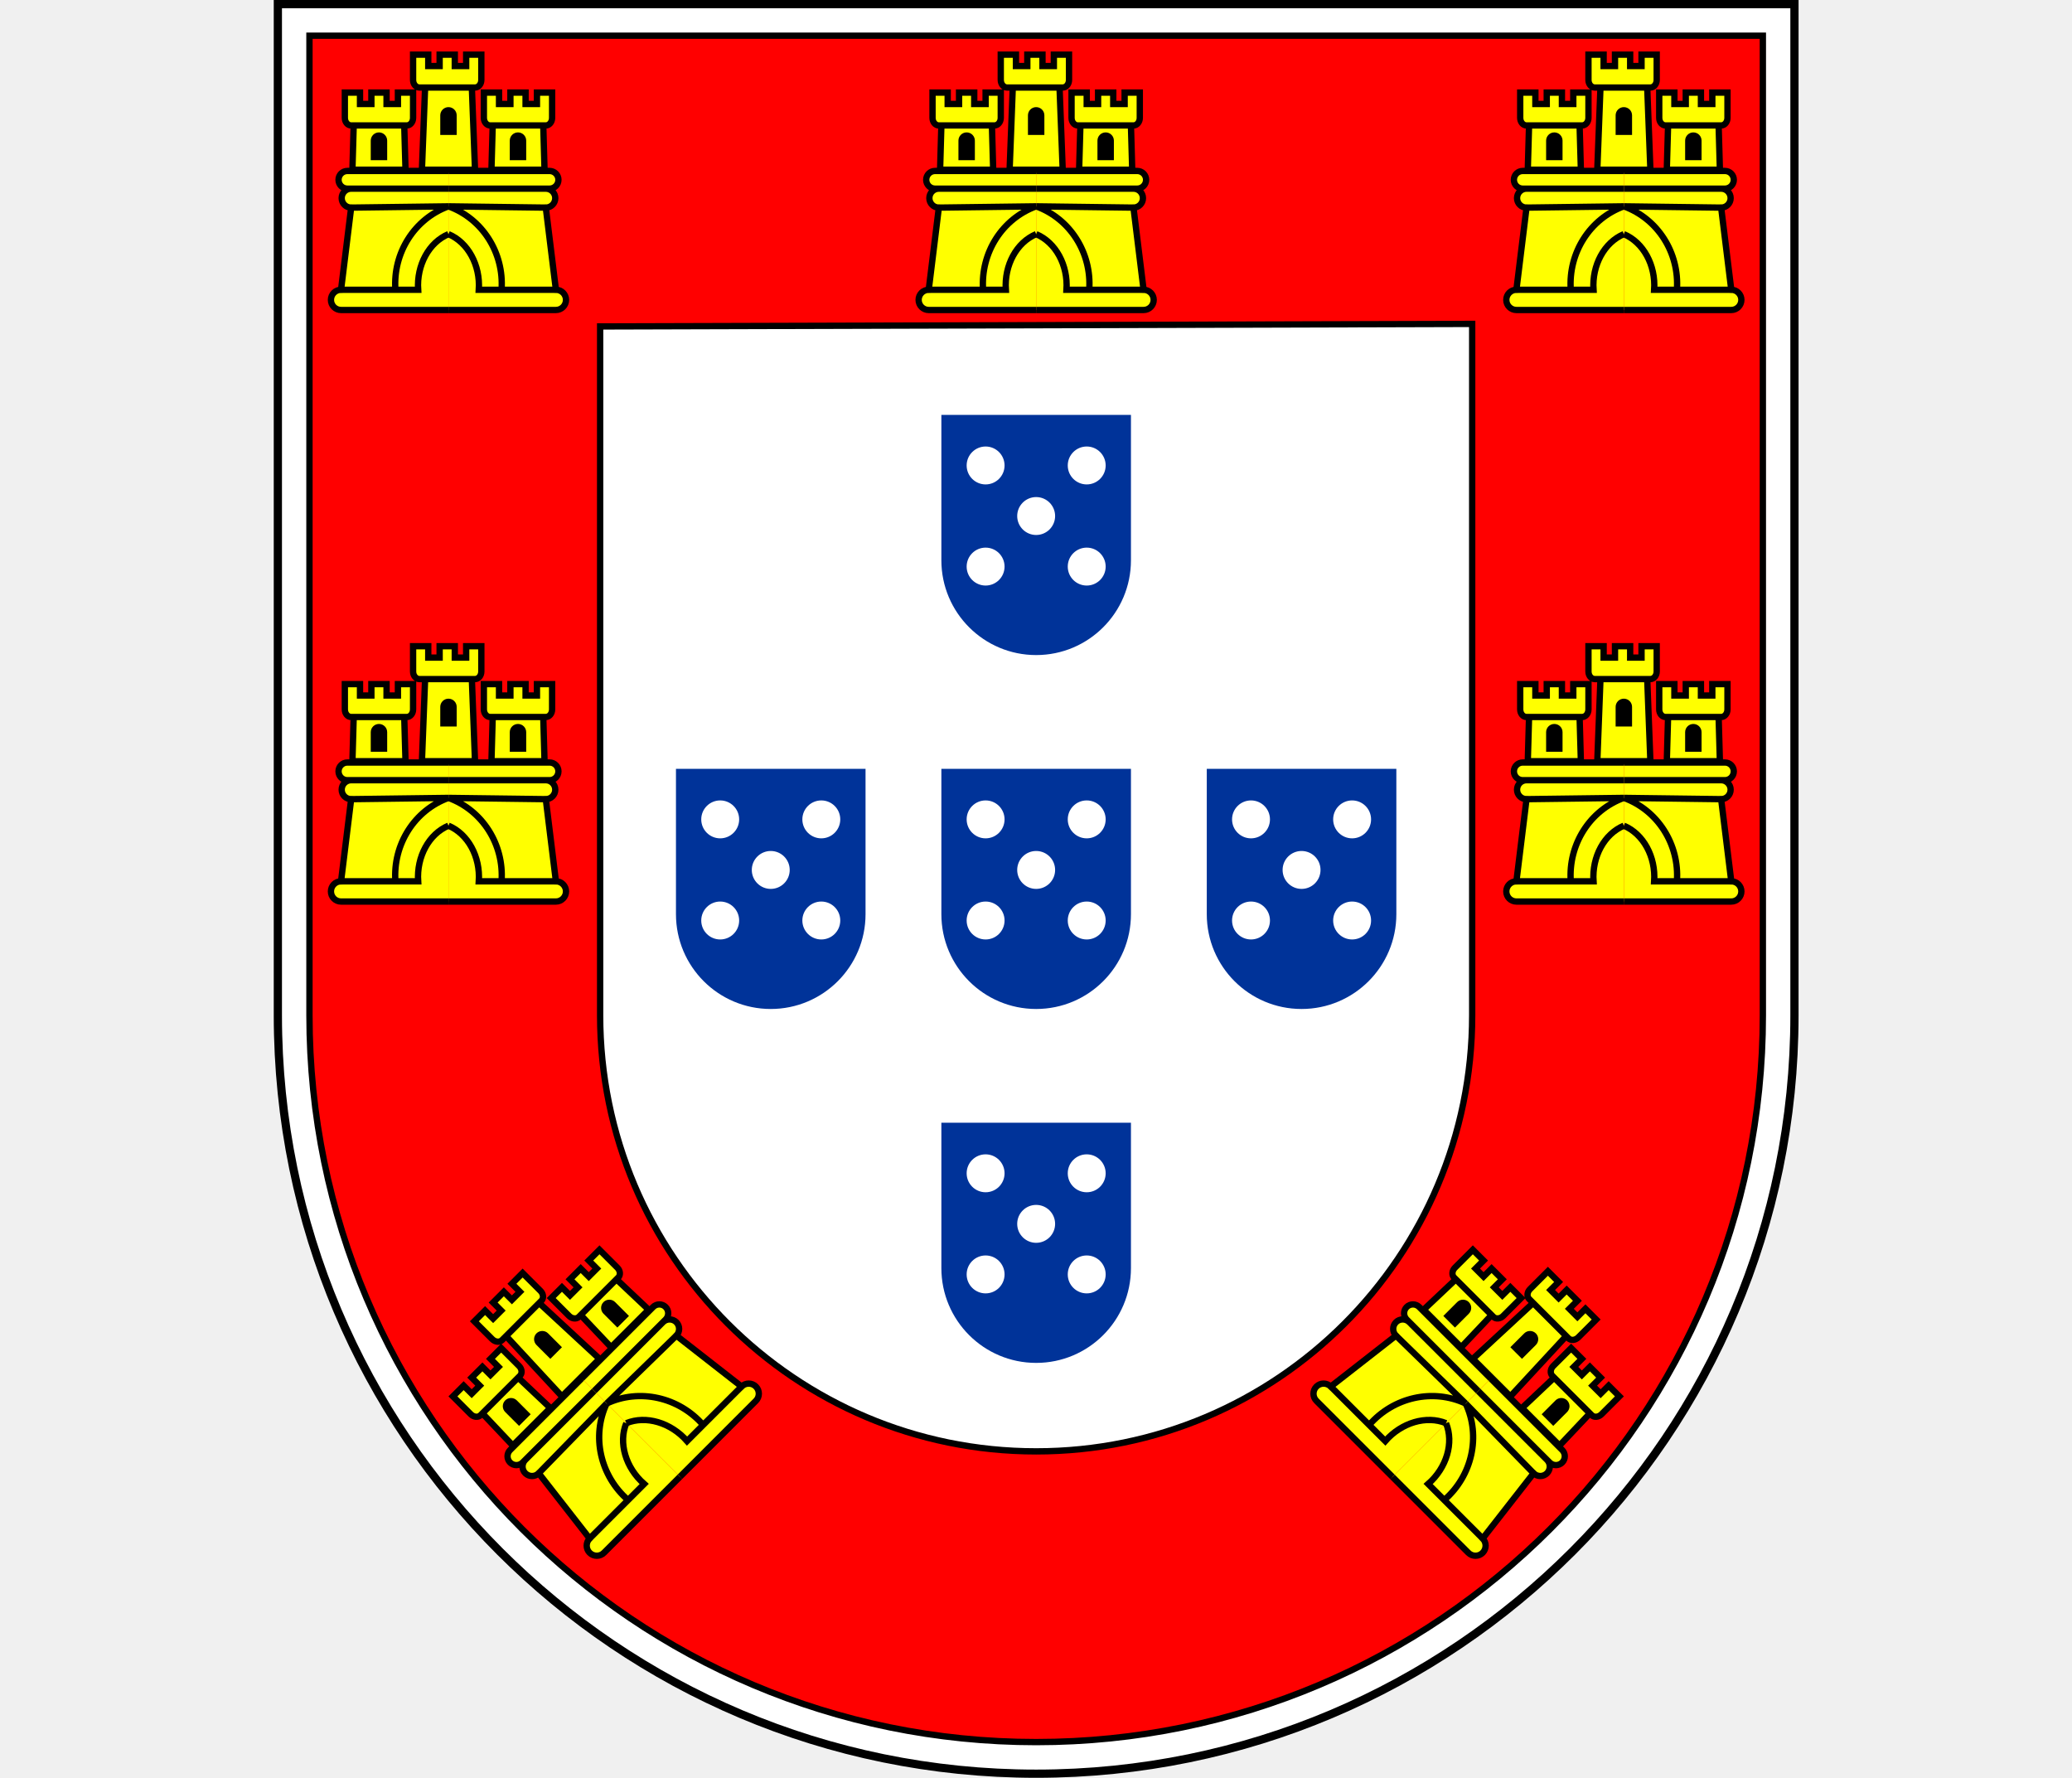
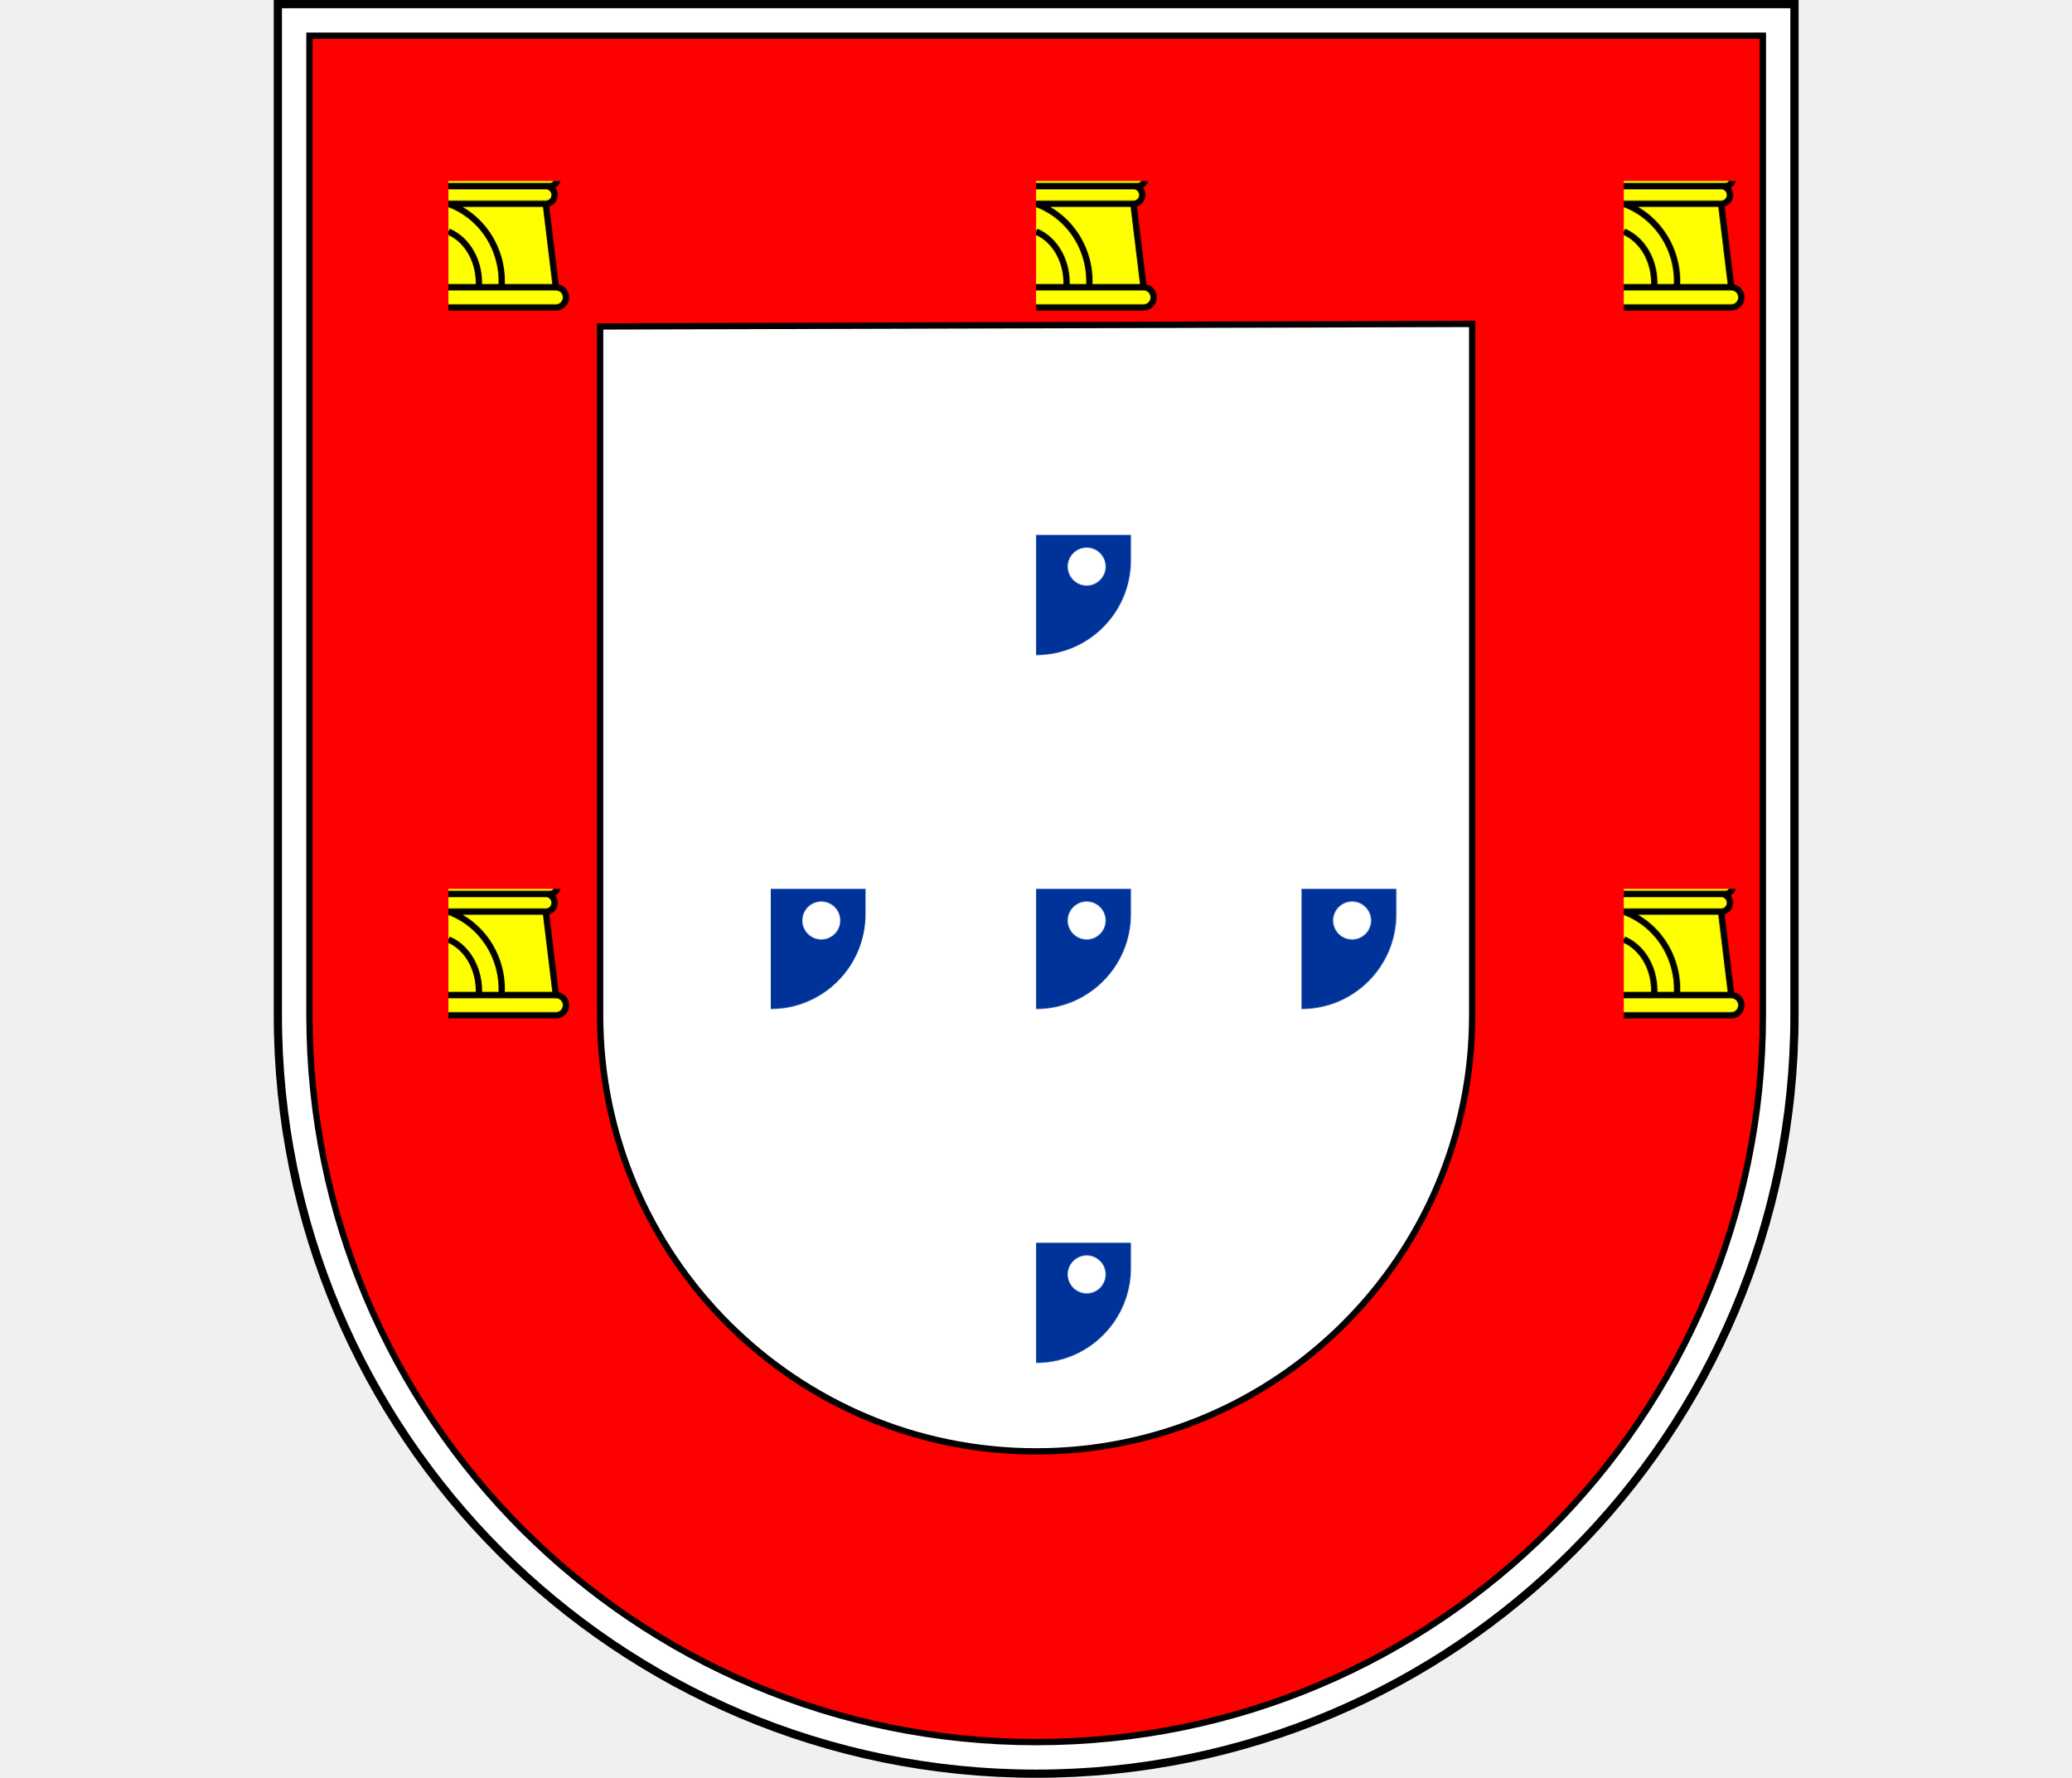
<svg xmlns="http://www.w3.org/2000/svg" xmlns:xlink="http://www.w3.org/1999/xlink" width="1406" height="1206" viewBox="-603.25 -703.25 1206.25 1406.25">
-   <g id="k" fill="#ff0" stroke="#000" stroke-width="5">
-     <path id="c" d="M0 20-77 21M-77 6 0 6M0 42A36 43 0 00-24 86L-85 86M0 20A63 65 0 00-42 86L-85 86-77 21         M0 102-85 102A1 1 0 01-85 86L-77 21-77 21A1 1 0 01-77 6L-80 6A1 1 0 01-80-8L0-8" />
+   <pattern id="k" fill="#ff0" stroke="#000" stroke-width="5" width="465" height="560" patternUnits="userSpaceOnUse">
+     <path id="c" d="M0-9l-80 0A1 1 0 00-80 4l80 0-77 0A1 1 0 00-77 18l77 0-77 0-8 66 85 0-85 0A1 1 0 00-85 100l85 0         M0 40A36 43 0 00-24 84M0 18A63 65 0 00-42 84 M-76-9H-34L-35-44H-75ZM-82-70H-70V-61H-61V-70H-49V-61H-40V-70H-28V-50A5 6 0 01-33-44H-77A5 6 0 01-82-50Z         M0-9-21-9-19-74 0-74-22-74A5 6 0 01-27-80L-27-100-15-100-15-91-6-91-6-100 0-100" />
    <use xlink:href="#c" transform="scale(-1,1)" />
-     <path d="M-76-9h42l-1-35h-40z M34-9h42l-1-35H35z M-21-9h42l-2.5-65h-37z         M-82-70h12v9h9v-9h12v9h9v-9h12v20a5 6 0 01-5 6h-44a5 6 0 01-5-6z         M-28-100h12v9h9v-9H5v9h9v-9h12v20a5 6 0 01-5 6h-44a5 6 0 01-5-6z         M28-70h12v9h9v-9h12v9h9v-9h12v20a5 6 0 01-5 6H33a5 6 0 01-5-6z" />
-     <path d="M51-19h8v-13a4 4 0 00-8 0z M-4-39h8v-13a4 4 0 00-8 0z M-59-19h8v-13a4 4 0 00-8 0z" fill="#000" />
-   </g>
+     <path d="M51-19h8v-13a4 4 0 00-8 0zM-4-39h8v-13a4 4 0 00-8 0zm-55 20h8v-13a4 4 0 00-8 0z" fill="#000" />
+   </pattern>
  <path stroke="#000" fill="#fff" stroke-width="6.5" d="M-600-700H600v800a600 600 0 01-1200 0z" />
  <path stroke="#000" fill="red" stroke-width="5" d="M-575-675H575V100A575 575 0 01-575 100ZM345 100 345-447-345-445V100A1 1 0 00345 100Z" />
-   <path id="e" fill="#039" d="m-75-95h150v115a75 75 0 01-150 0zm75 95a1 1 0 000-30 1 1 0 000 30         m40-40a1 1 0 000-30 1 1 0 000 30m-80 0a1 1 0 000-30 1 1 0 000 30         m0 80a1 1 0 000-30 1 1 0 000 30m80 0a1 1 0 000-30 1 1 0 000 30" />
-   <use y="-280" xlink:href="#e" />
-   <use y="280" xlink:href="#e" />
-   <use x="-210" xlink:href="#e" />
-   <use x="210" xlink:href="#e" />
-   <use y="-560" xlink:href="#k" />
-   <use x="-465" y="-560" xlink:href="#k" />
-   <use x="465" y="-560" xlink:href="#k" />
-   <use x="-465" y="-92" xlink:href="#k" />
-   <use x="465" y="-92" xlink:href="#k" />
-   <use transform="rotate(-45 297.4 623.82)" xlink:href="#k" />
-   <use transform="rotate(45 -297.4 623.82)" xlink:href="#k" />
+   <path fill="url(#k)" d="M-598 236V-660H598V230H168V-161H-183V236" />
+   <pattern id="e" fill="#039" width="210" height="280" patternUnits="userSpaceOnUse">
+     <path d="M-75-95H75V20A75 75 0 01-75 20ZM0 0A1 1 0 000-30 1 1 0 000 0M40-40a1 1 0 000-30 1 1 0 000 30         m-80 0a1 1 0 000-30 1 1 0 000 30m0 80a1 1 0 000-30 1 1 0 000 30m80 0a1 1 0 000-30 1 1 0 000 30" />
+   </pattern>
+   <path fill="url(#e)" d="M-300-170H-100V-400H100V-170H300V170H100V400H-100V170H-300Z" />
</svg>
